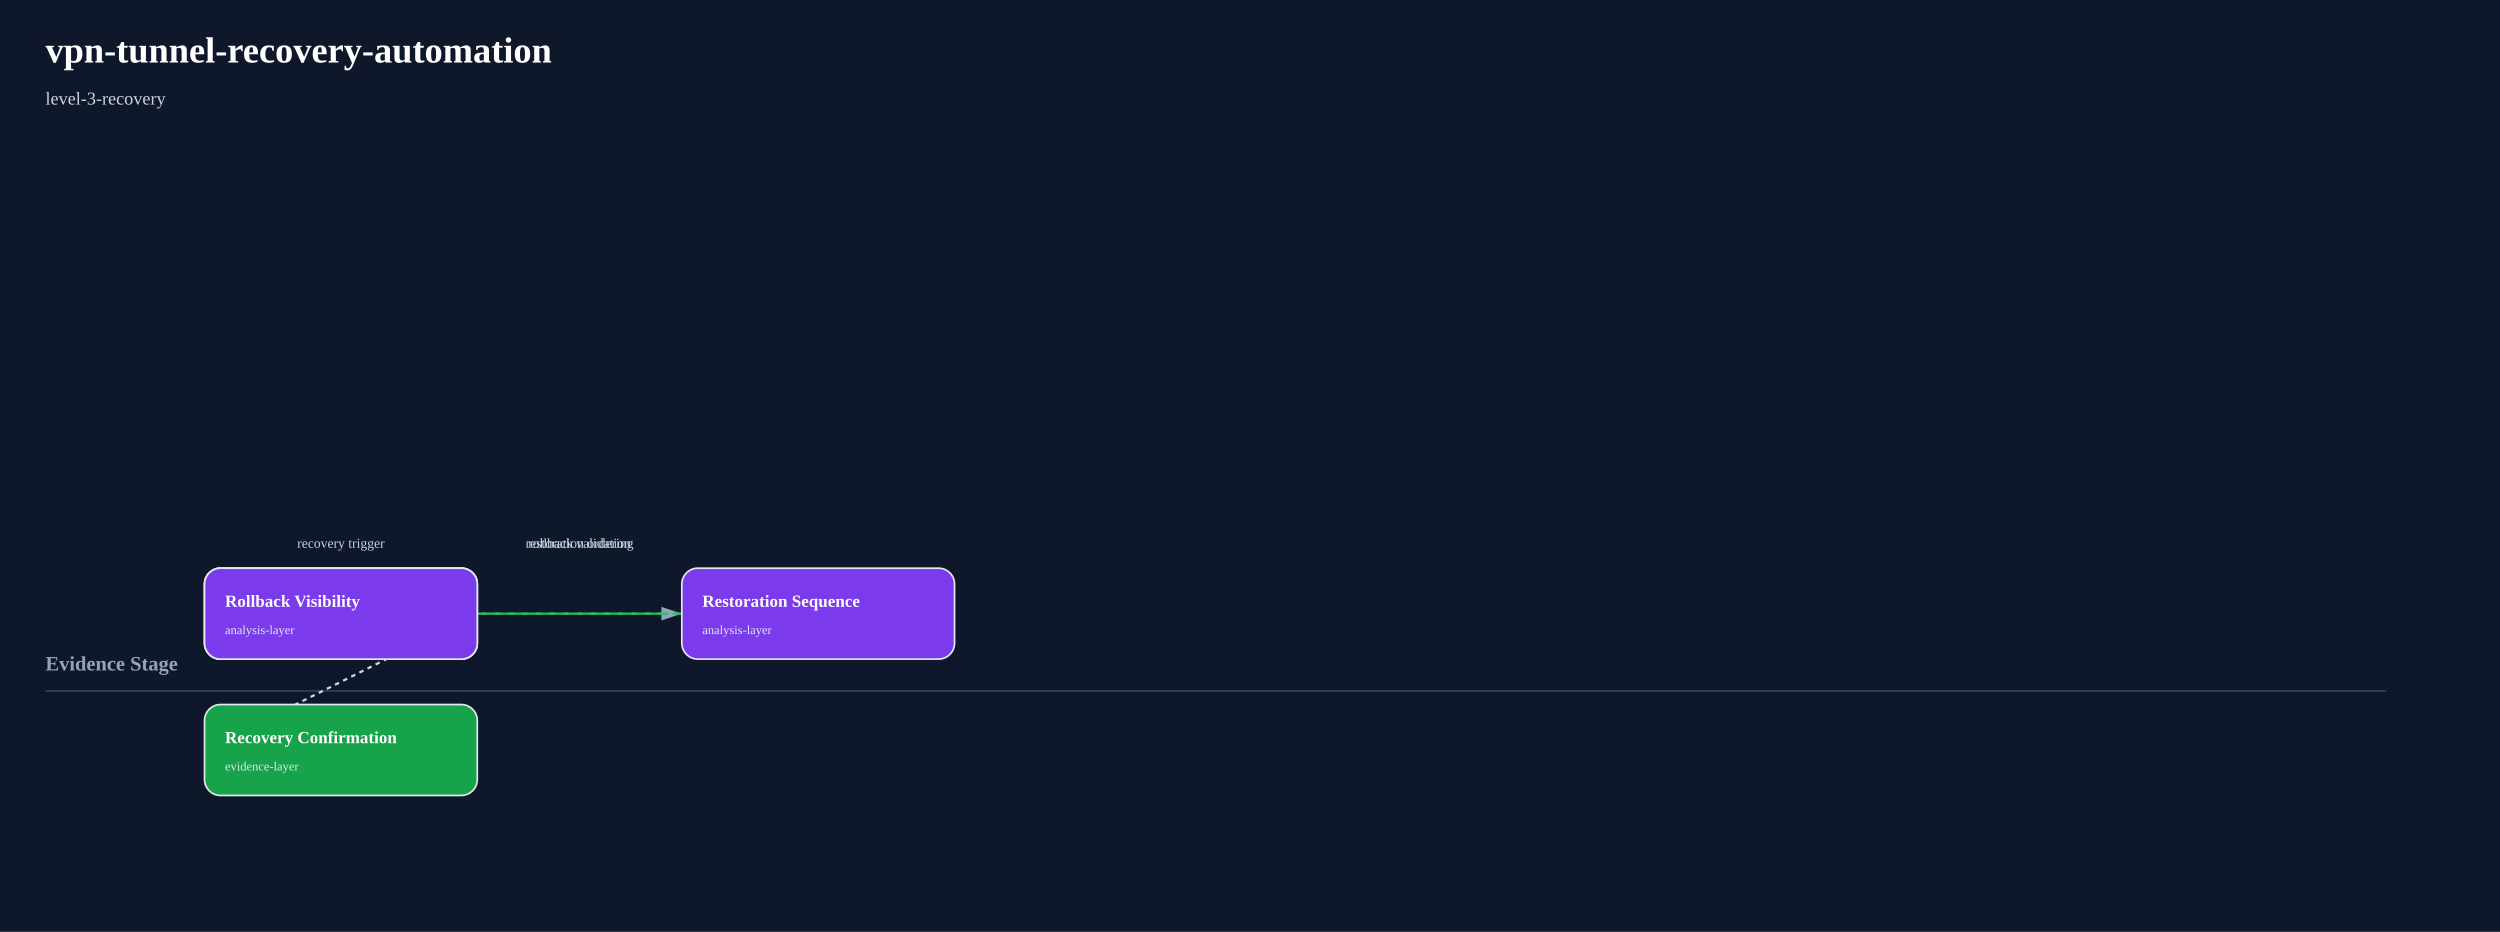
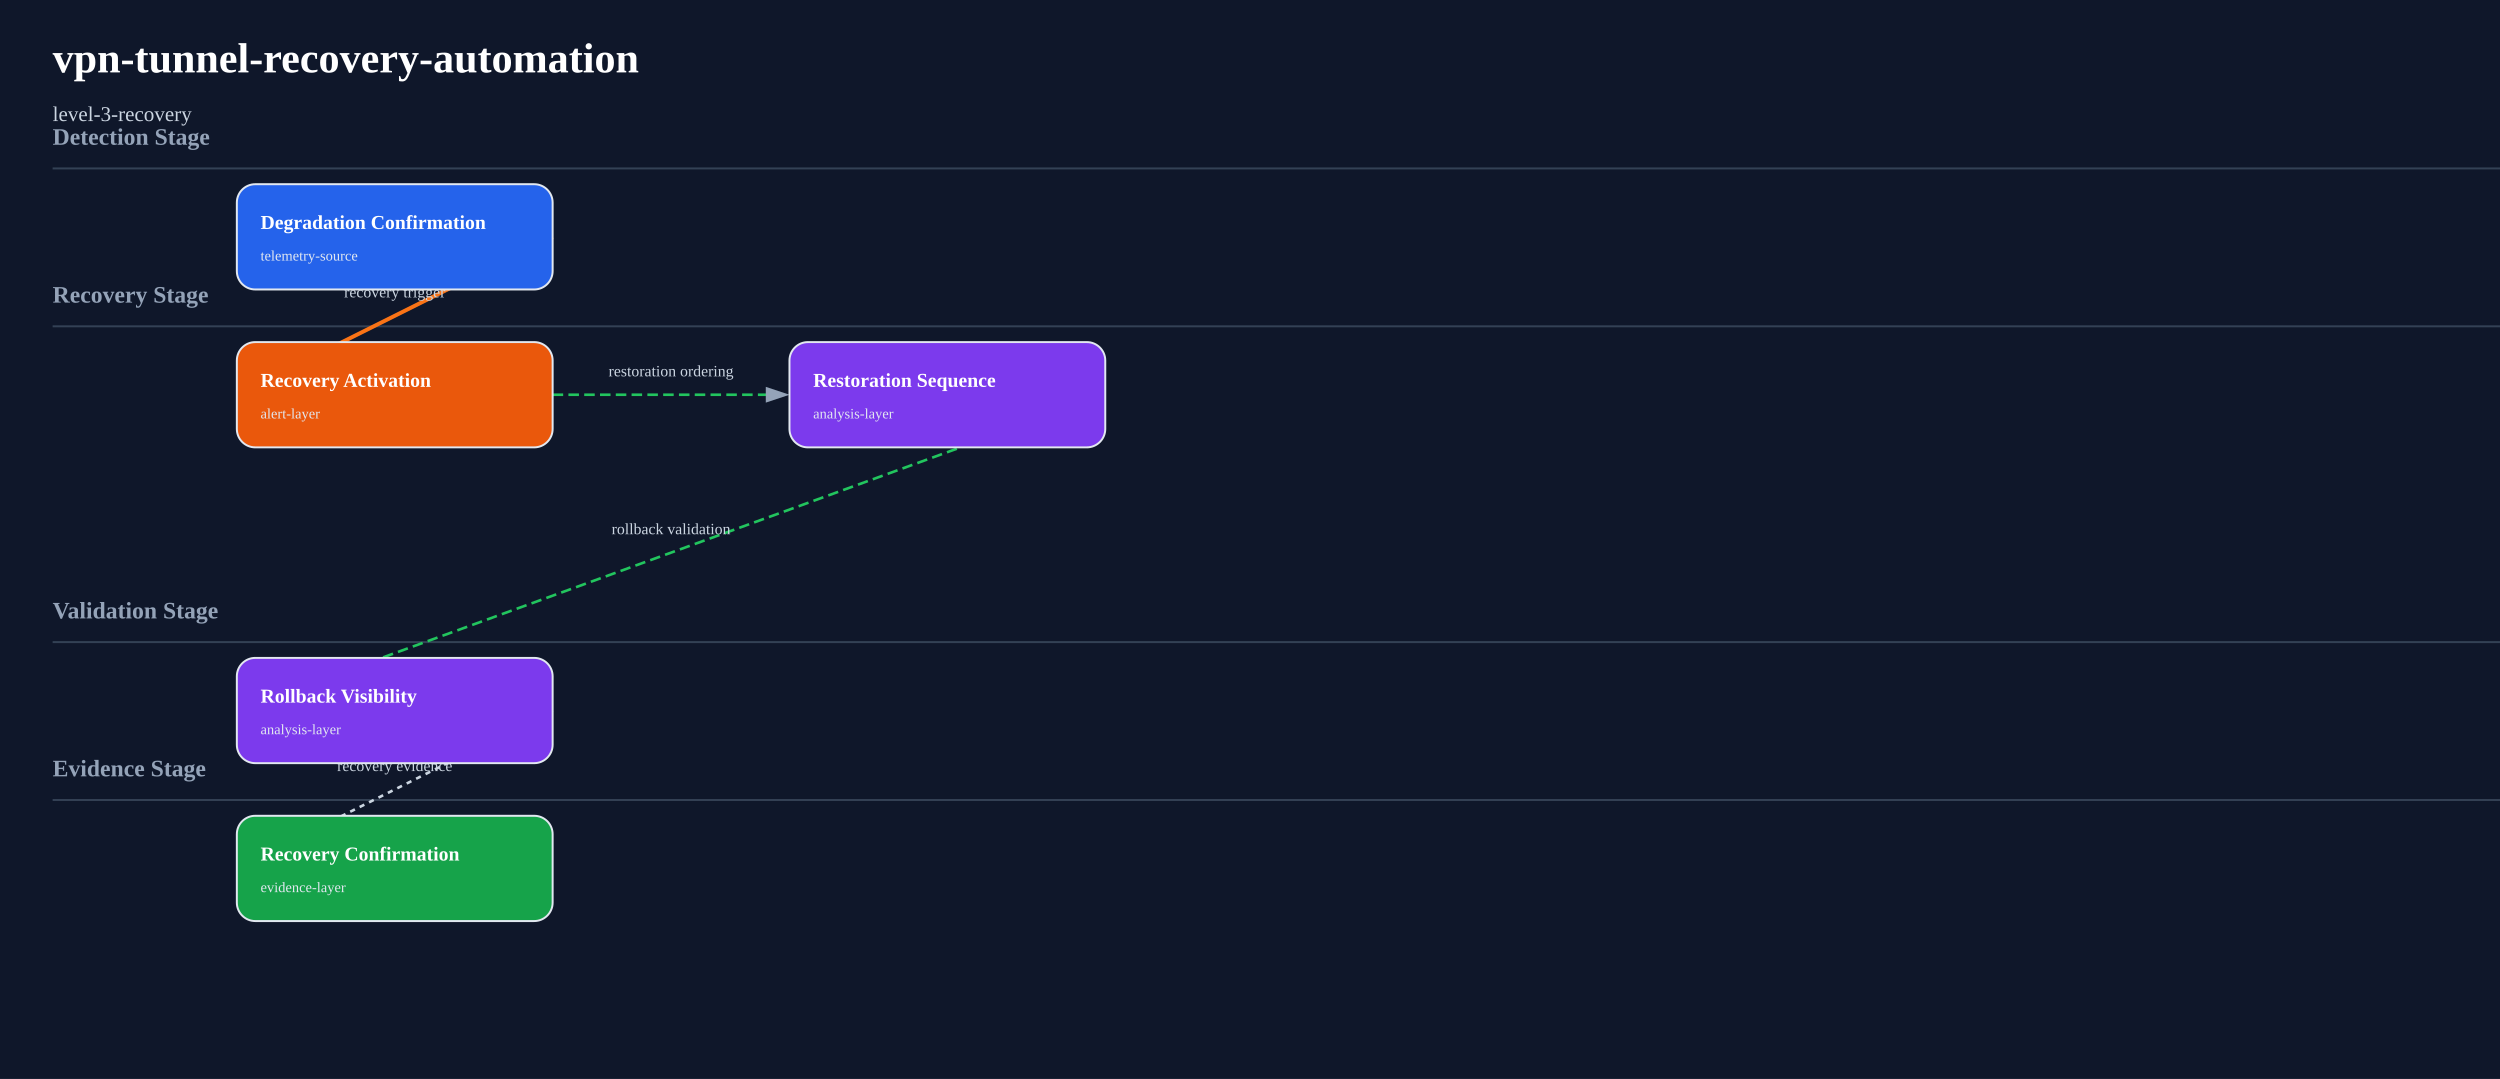
- <svg xmlns="http://www.w3.org/2000/svg" width="2200" height="820">
+ <svg xmlns="http://www.w3.org/2000/svg" width="1900" height="820">
  <rect width="100%" height="100%" fill="#0f172a" />
  <defs>
    <marker id="arrow" markerWidth="10" markerHeight="10" refX="9" refY="3" orient="auto" markerUnits="strokeWidth">
      <path d="M0,0 L0,6 L9,3 z" fill="#94a3b8" />
    </marker>
  </defs>
  <text x="40" y="55" fill="#ffffff" font-size="32" font-weight="bold">vpn-tunnel-recovery-automation</text>
  <text x="40" y="92" fill="#cbd5e1" font-size="16">level-3-recovery</text>
-   <text x="40" y="-30" fill="#94a3b8" font-size="18" font-weight="bold">Detection Stage</text>
-   <line x1="40" y1="-12" x2="2100" y2="-12" stroke="#334155" stroke-width="1.5" />
-   <text x="40" y="-30" fill="#94a3b8" font-size="18" font-weight="bold">Recovery Stage</text>
-   <line x1="40" y1="-12" x2="2100" y2="-12" stroke="#334155" stroke-width="1.5" />
-   <text x="40" y="-30" fill="#94a3b8" font-size="18" font-weight="bold">Validation Stage</text>
-   <line x1="40" y1="-12" x2="2100" y2="-12" stroke="#334155" stroke-width="1.5" />
+   <text x="40" y="110" fill="#94a3b8" font-size="18" font-weight="bold">Detection Stage</text>
+   <line x1="40" y1="128" x2="2100" y2="128" stroke="#334155" stroke-width="1.5" />
+   <text x="40" y="230" fill="#94a3b8" font-size="18" font-weight="bold">Recovery Stage</text>
+   <line x1="40" y1="248" x2="2100" y2="248" stroke="#334155" stroke-width="1.5" />
+   <text x="40" y="470" fill="#94a3b8" font-size="18" font-weight="bold">Validation Stage</text>
+   <line x1="40" y1="488" x2="2100" y2="488" stroke="#334155" stroke-width="1.5" />
  <text x="40" y="590" fill="#94a3b8" font-size="18" font-weight="bold">Evidence Stage</text>
  <line x1="40" y1="608" x2="2100" y2="608" stroke="#334155" stroke-width="1.5" />
-   <line x1="420" y1="540" x2="180" y2="540" stroke="#f97316" stroke-width="3" stroke-dasharray="" marker-end="url(#arrow)" />
-   <text x="300.0" y="482.0" fill="#cbd5e1" font-size="12" text-anchor="middle">recovery trigger</text>
-   <line x1="420" y1="540" x2="600" y2="540" stroke="#22c55e" stroke-width="2" stroke-dasharray="8,4" marker-end="url(#arrow)" />
-   <text x="510.0" y="482.0" fill="#cbd5e1" font-size="12" text-anchor="middle">restoration ordering</text>
-   <line x1="840" y1="540" x2="180" y2="540" stroke="#22c55e" stroke-width="2" stroke-dasharray="8,4" marker-end="url(#arrow)" />
-   <text x="510.0" y="482.0" fill="#cbd5e1" font-size="12" text-anchor="middle">rollback validation</text>
+   <line x1="420" y1="180" x2="180" y2="300" stroke="#f97316" stroke-width="3" stroke-dasharray="" marker-end="url(#arrow)" />
+   <text x="300.0" y="226.0" fill="#cbd5e1" font-size="12" text-anchor="middle">recovery trigger</text>
+   <line x1="420" y1="300" x2="600" y2="300" stroke="#22c55e" stroke-width="2" stroke-dasharray="8,4" marker-end="url(#arrow)" />
+   <text x="510.0" y="286.0" fill="#cbd5e1" font-size="12" text-anchor="middle">restoration ordering</text>
+   <line x1="840" y1="300" x2="180" y2="540" stroke="#22c55e" stroke-width="2" stroke-dasharray="8,4" marker-end="url(#arrow)" />
+   <text x="510.0" y="406.0" fill="#cbd5e1" font-size="12" text-anchor="middle">rollback validation</text>
  <line x1="420" y1="540" x2="180" y2="660" stroke="#cbd5e1" stroke-width="2" stroke-dasharray="4,4" marker-end="url(#arrow)" />
-   <text x="300.0" y="542.0" fill="#cbd5e1" font-size="12" text-anchor="middle">recovery evidence</text>
-   <rect x="180" y="500" width="240" height="80" rx="14" fill="#2563eb" stroke="#e2e8f0" stroke-width="1.5" />
-   <text x="198" y="534" fill="#ffffff" font-size="15" font-weight="bold">Degradation Confirmation</text>
-   <text x="198" y="558" fill="#e2e8f0" font-size="11">telemetry-source</text>
-   <rect x="180" y="500" width="240" height="80" rx="14" fill="#ea580c" stroke="#e2e8f0" stroke-width="1.5" />
-   <text x="198" y="534" fill="#ffffff" font-size="15" font-weight="bold">Recovery Activation</text>
-   <text x="198" y="558" fill="#e2e8f0" font-size="11">alert-layer</text>
-   <rect x="600" y="500" width="240" height="80" rx="14" fill="#7c3aed" stroke="#e2e8f0" stroke-width="1.5" />
-   <text x="618" y="534" fill="#ffffff" font-size="15" font-weight="bold">Restoration Sequence</text>
-   <text x="618" y="558" fill="#e2e8f0" font-size="11">analysis-layer</text>
+   <text x="300.0" y="586.0" fill="#cbd5e1" font-size="12" text-anchor="middle">recovery evidence</text>
+   <rect x="180" y="140" width="240" height="80" rx="14" fill="#2563eb" stroke="#e2e8f0" stroke-width="1.5" />
+   <text x="198" y="174" fill="#ffffff" font-size="15" font-weight="bold">Degradation Confirmation</text>
+   <text x="198" y="198" fill="#e2e8f0" font-size="11">telemetry-source</text>
+   <rect x="180" y="260" width="240" height="80" rx="14" fill="#ea580c" stroke="#e2e8f0" stroke-width="1.5" />
+   <text x="198" y="294" fill="#ffffff" font-size="15" font-weight="bold">Recovery Activation</text>
+   <text x="198" y="318" fill="#e2e8f0" font-size="11">alert-layer</text>
+   <rect x="600" y="260" width="240" height="80" rx="14" fill="#7c3aed" stroke="#e2e8f0" stroke-width="1.5" />
+   <text x="618" y="294" fill="#ffffff" font-size="15" font-weight="bold">Restoration Sequence</text>
+   <text x="618" y="318" fill="#e2e8f0" font-size="11">analysis-layer</text>
  <rect x="180" y="500" width="240" height="80" rx="14" fill="#7c3aed" stroke="#e2e8f0" stroke-width="1.5" />
  <text x="198" y="534" fill="#ffffff" font-size="15" font-weight="bold">Rollback Visibility</text>
  <text x="198" y="558" fill="#e2e8f0" font-size="11">analysis-layer</text>
  <rect x="180" y="620" width="240" height="80" rx="14" fill="#16a34a" stroke="#e2e8f0" stroke-width="1.5" />
  <text x="198" y="654" fill="#ffffff" font-size="15" font-weight="bold">Recovery Confirmation</text>
  <text x="198" y="678" fill="#e2e8f0" font-size="11">evidence-layer</text>
</svg>
